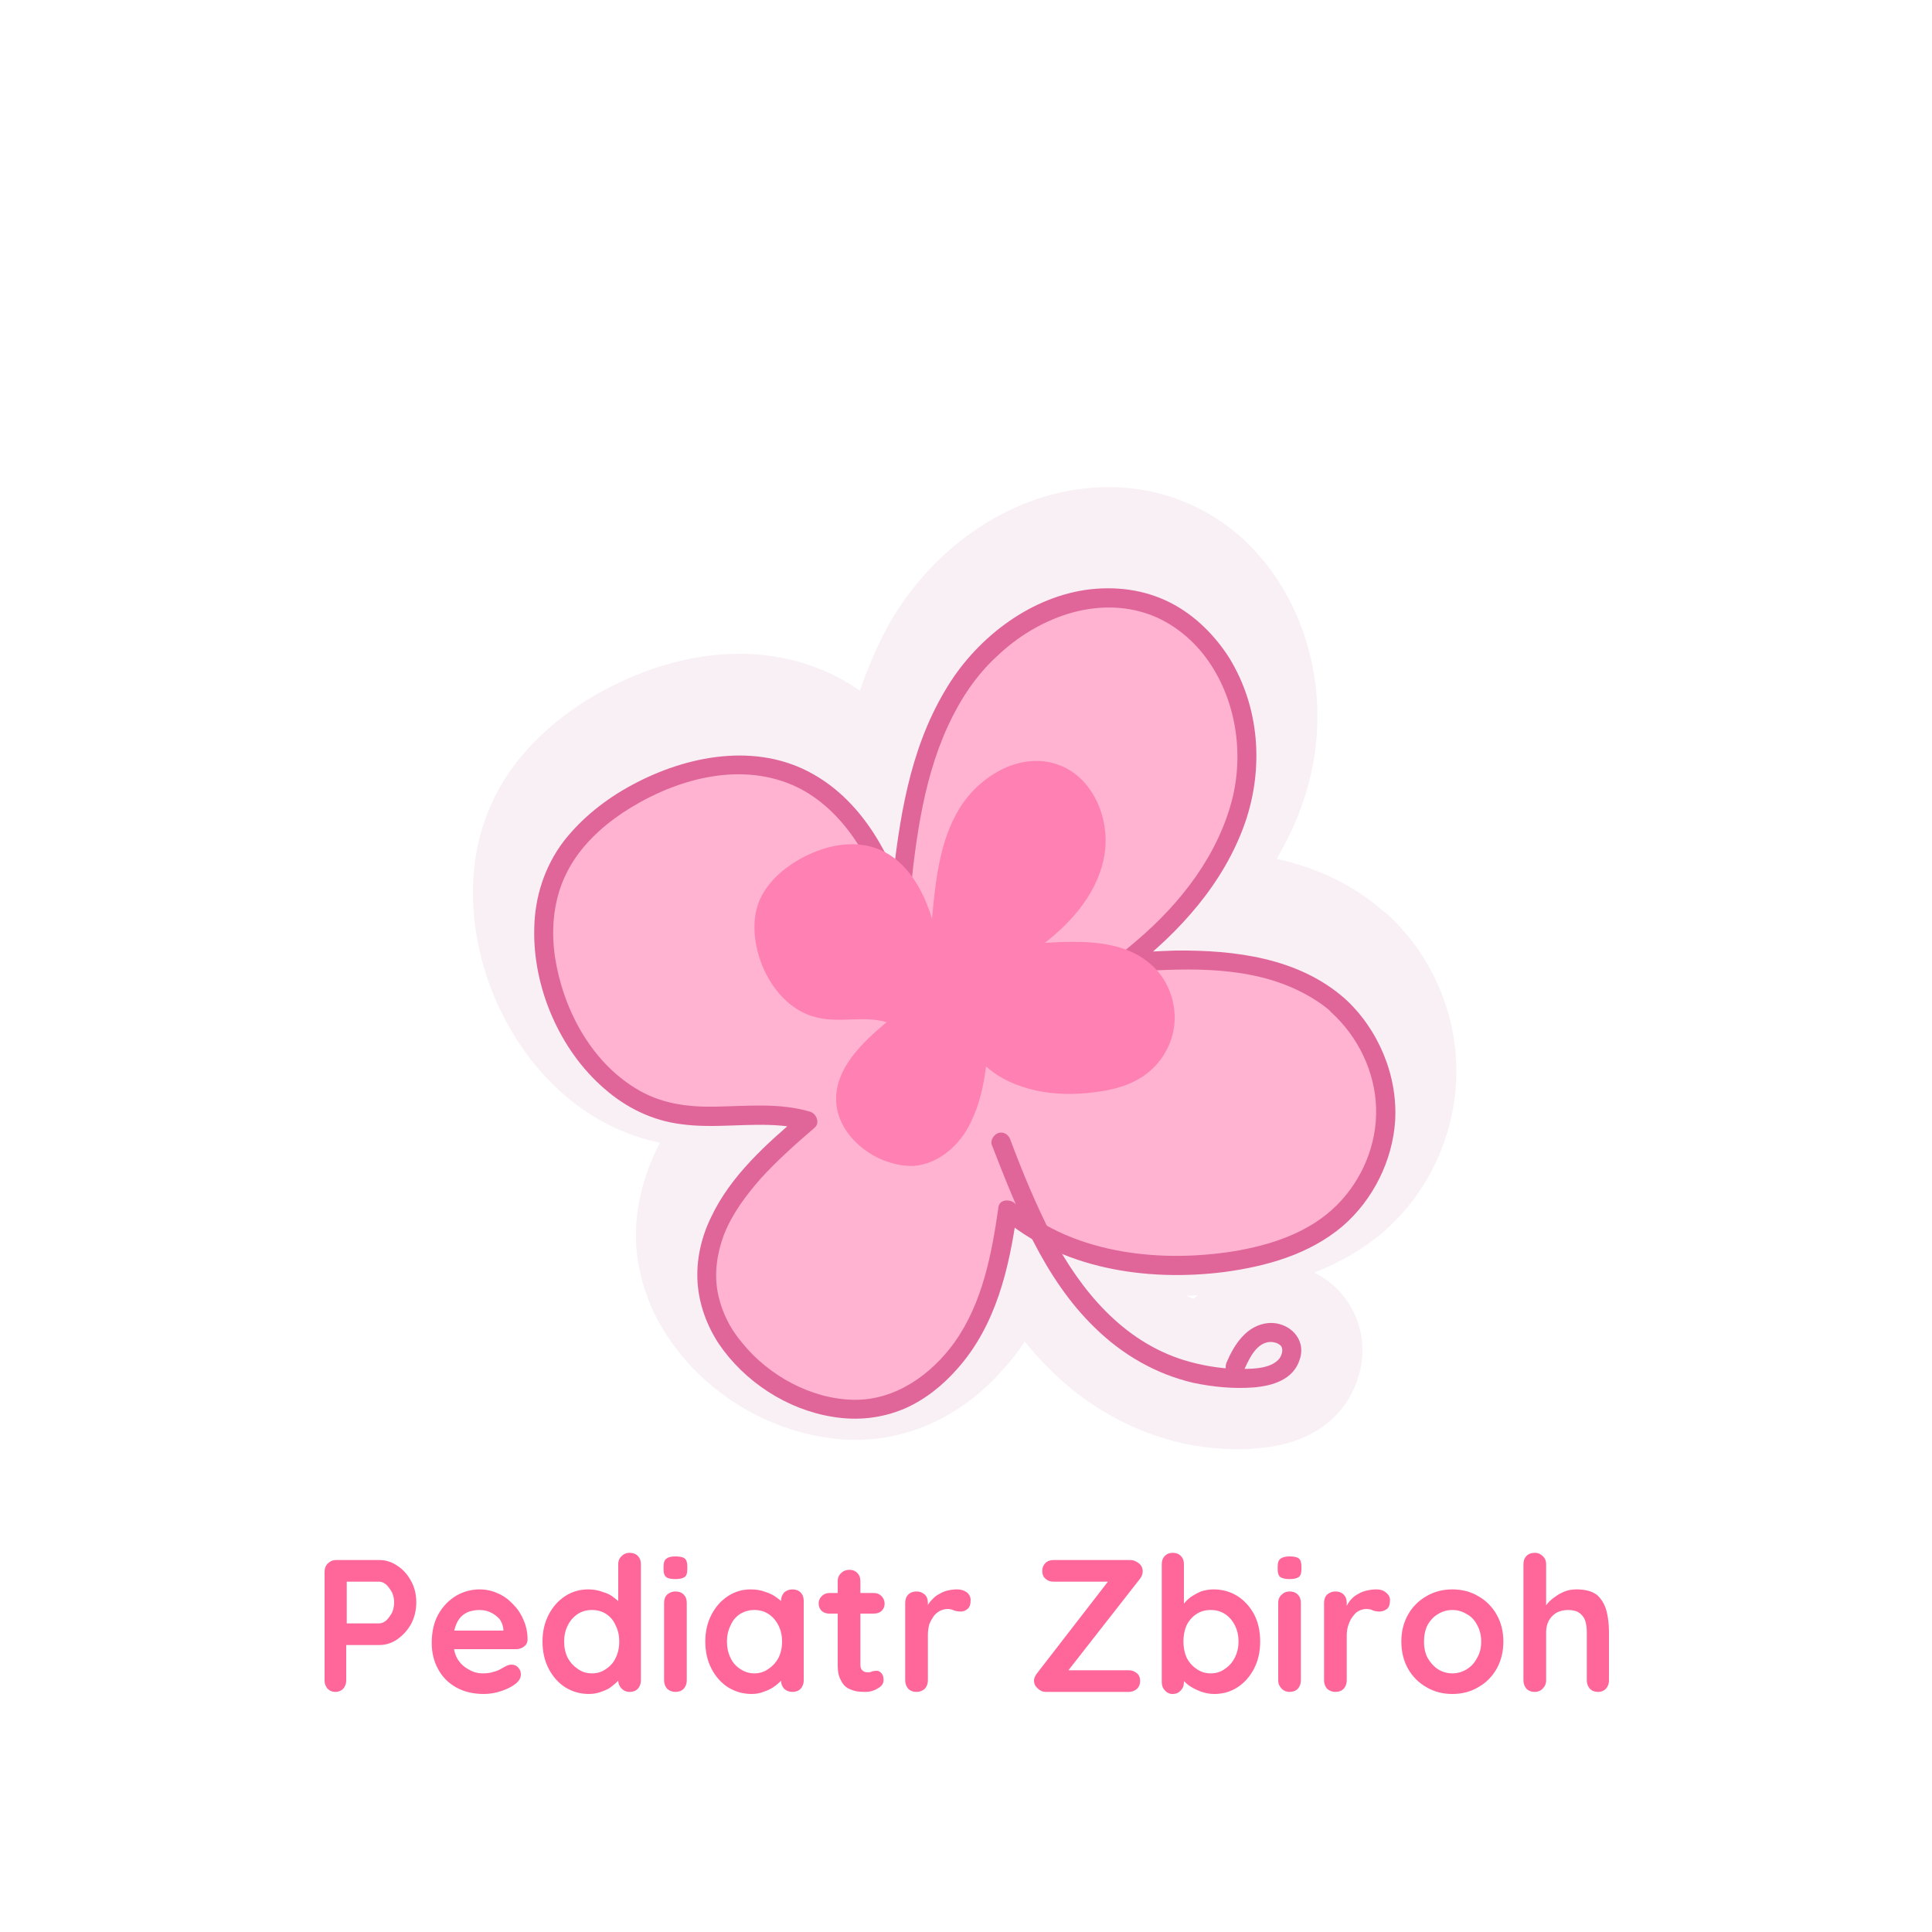
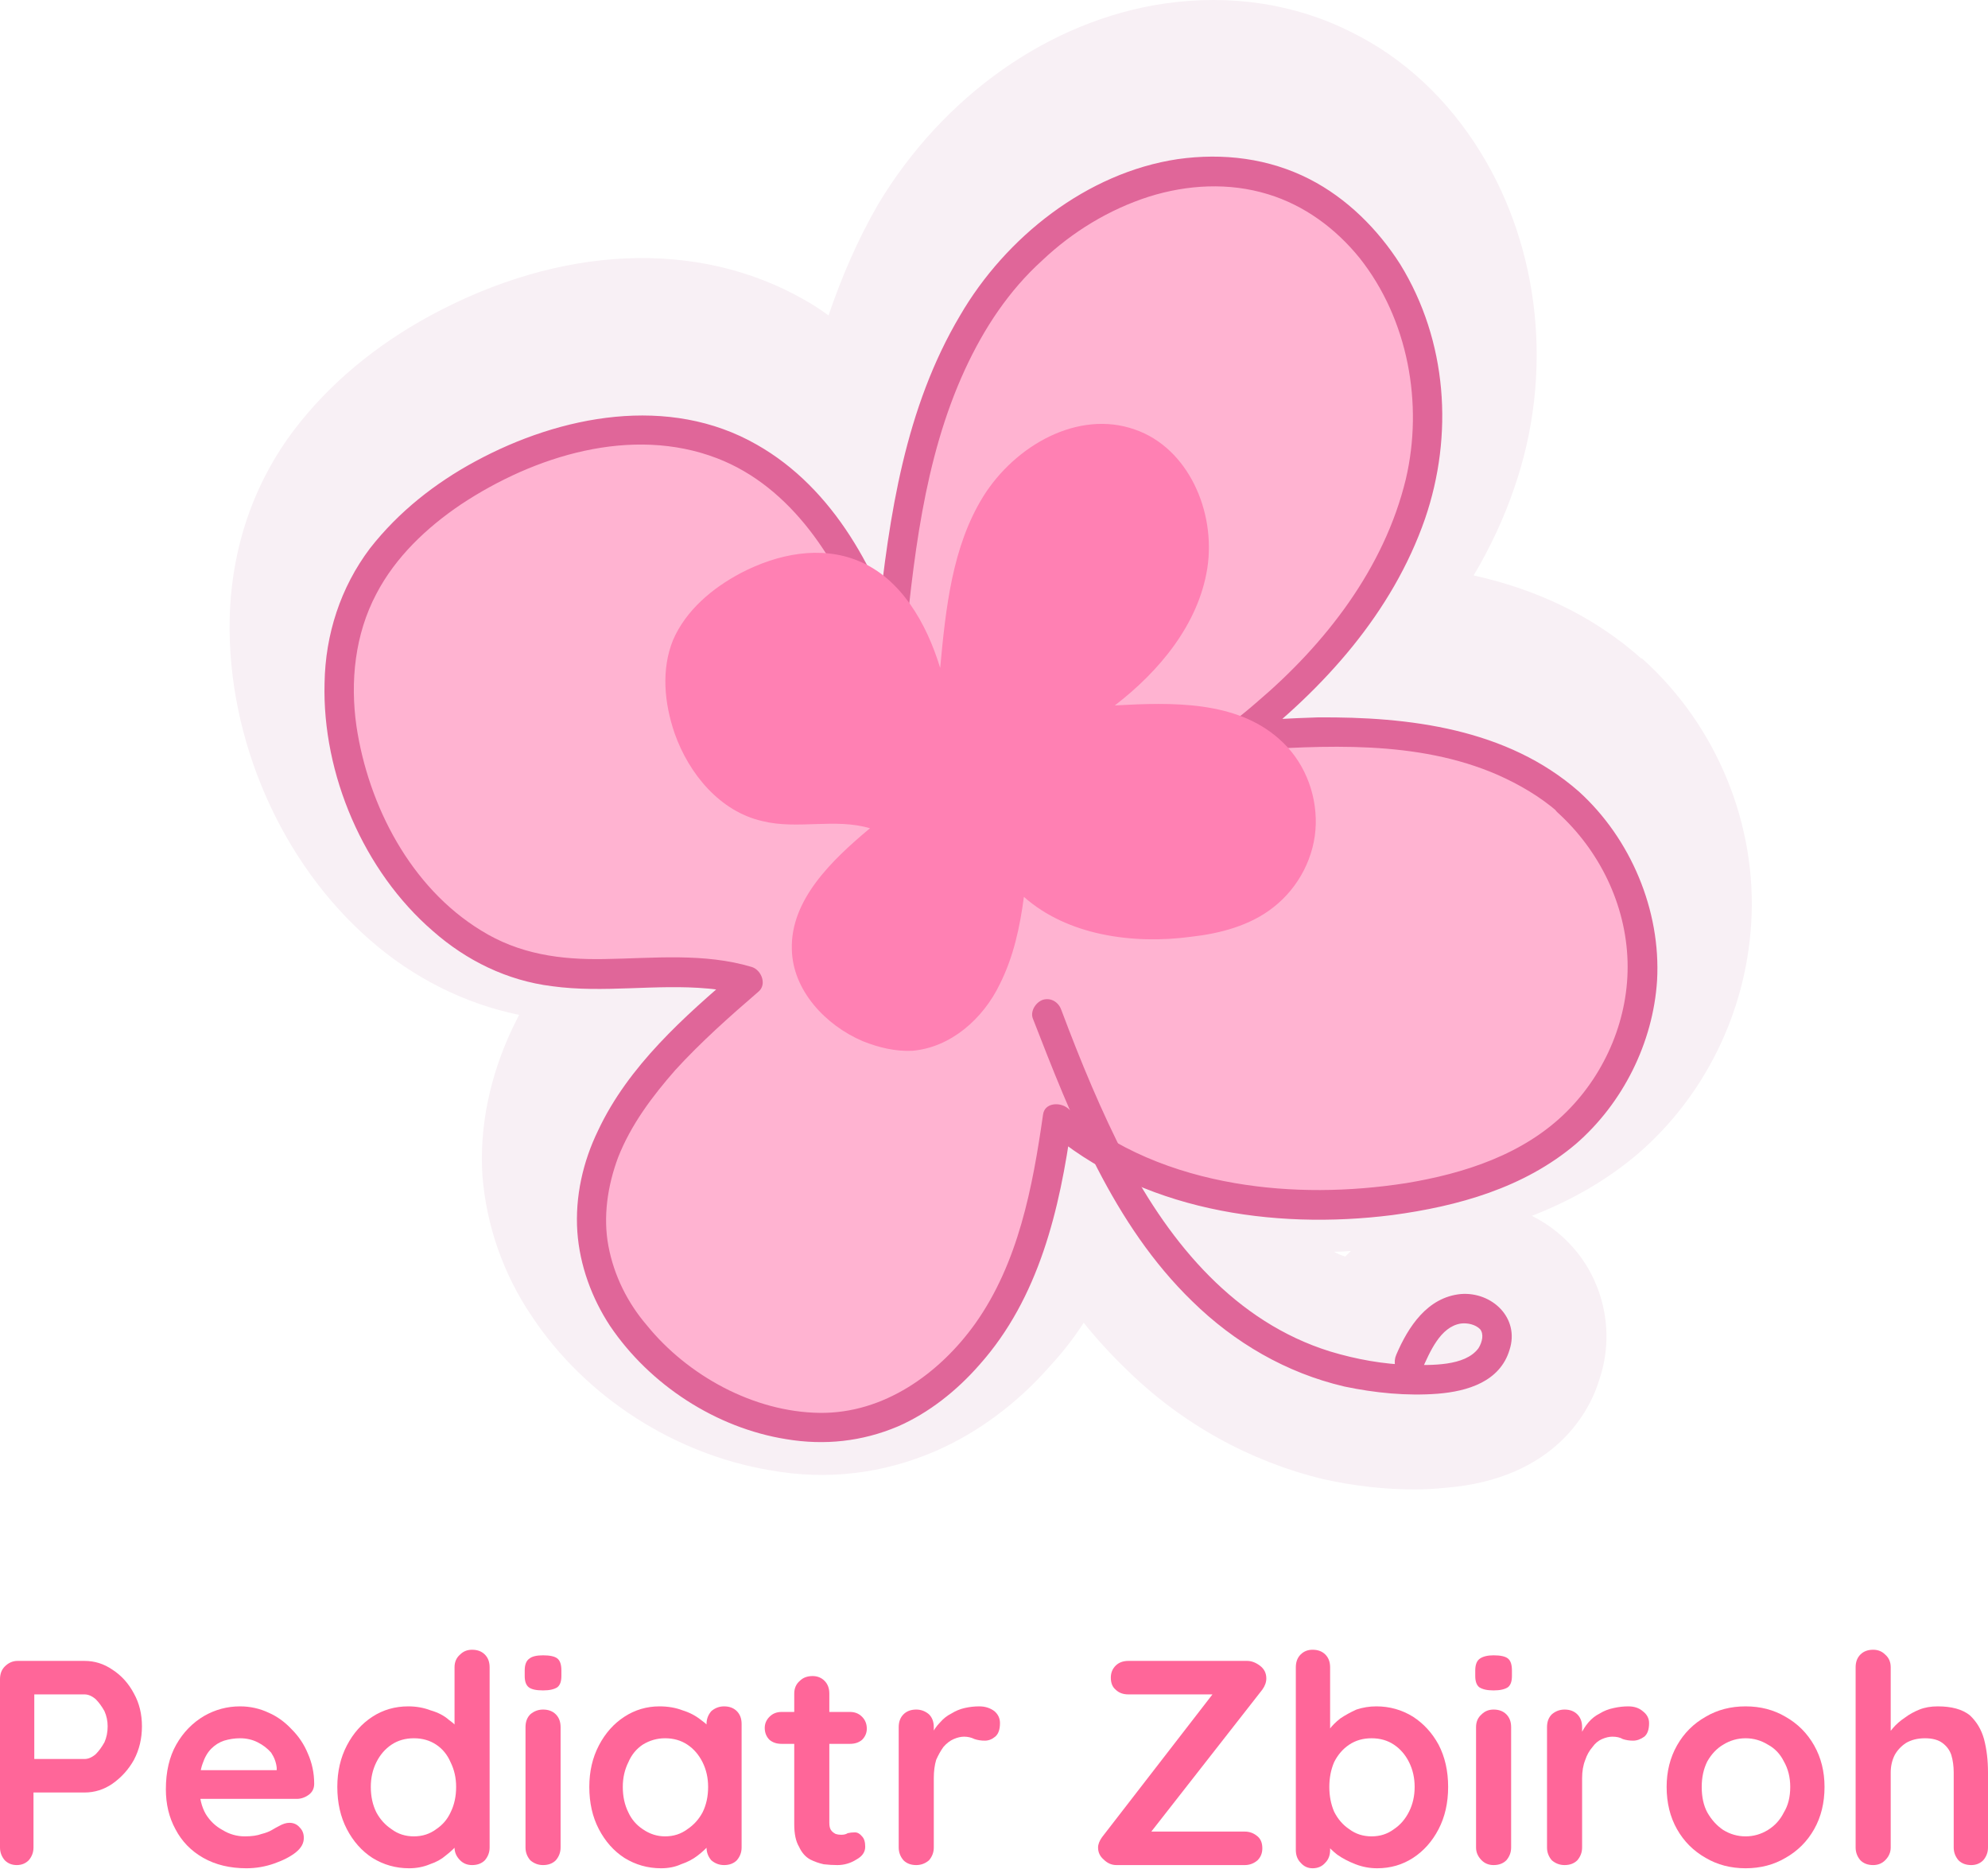
- <svg xmlns="http://www.w3.org/2000/svg" version="1.2" viewBox="0 0 375 375" width="375" height="375">
+ <svg xmlns="http://www.w3.org/2000/svg" version="1.2" viewBox="63 94.55 249.3 234.25">
  <style>.a{fill:#f69}.b{fill:#f8f0f5}.c{fill:#ffb3d1}.d{fill:#e06699}.e{fill:#ff80b3}</style>
  <path class="a" d="m73.6 302.8q1.9 0 3.5 1.1 1.7 1.1 2.7 3 1 1.8 1 4.1 0 2.3-1 4.2-1 1.8-2.7 3-1.6 1.1-3.5 1.1h-6.8l0.4-0.7v7.6q0 0.9-0.6 1.6-0.6 0.6-1.5 0.6-0.9 0-1.5-0.6-0.6-0.7-0.6-1.6v-21.1q0-1 0.6-1.6 0.7-0.7 1.6-0.7zm0 12.3q0.7 0 1.4-0.6 0.6-0.6 1.1-1.5 0.4-0.9 0.4-2 0-1-0.4-1.9-0.5-0.9-1.1-1.5-0.7-0.6-1.4-0.6h-6.8l0.5-0.6v9.3l-0.4-0.6z" />
  <path class="a" d="m93.9 328.8q-3.1 0-5.4-1.3-2.3-1.3-3.5-3.6-1.2-2.2-1.2-5 0-3.3 1.3-5.6 1.3-2.3 3.5-3.6 2.1-1.2 4.5-1.2 1.9 0 3.6 0.8 1.6 0.7 2.9 2.1 1.3 1.3 2 3 0.8 1.8 0.8 3.8 0 0.9-0.7 1.4-0.7 0.5-1.5 0.5h-14l-1.1-3.6h13.4l-0.8 0.7v-1q-0.1-1-0.7-1.9-0.7-0.8-1.7-1.3-1-0.5-2.2-0.5-1 0-2 0.3-0.9 0.3-1.6 1-0.7 0.7-1.1 1.9-0.4 1.1-0.4 2.9 0 2 0.8 3.4 0.8 1.3 2.1 2 1.3 0.8 2.8 0.8 1.3 0 2.1-0.3 0.8-0.2 1.3-0.5 0.5-0.3 0.9-0.5 0.7-0.4 1.3-0.4 0.8 0 1.3 0.6 0.5 0.5 0.5 1.3 0 1-1 1.8-1 0.8-2.7 1.4-1.7 0.6-3.5 0.6z" />
  <path class="a" d="m122.2 301.4q1 0 1.6 0.6 0.6 0.6 0.6 1.6v22.6q0 0.9-0.6 1.6-0.6 0.6-1.6 0.6-0.9 0-1.5-0.6-0.7-0.7-0.7-1.6v-1.8l0.8 0.3q0 0.5-0.5 1.2-0.5 0.6-1.4 1.3-0.8 0.7-2 1.1-1.2 0.5-2.6 0.5-2.5 0-4.6-1.3-2-1.3-3.2-3.6-1.2-2.3-1.2-5.3 0-2.9 1.2-5.2 1.2-2.3 3.2-3.6 2-1.3 4.5-1.3 1.5 0 2.8 0.5 1.4 0.4 2.3 1.2 1 0.7 1.5 1.5 0.6 0.7 0.6 1.2l-1.4 0.5v-9.8q0-1 0.7-1.6 0.6-0.6 1.5-0.6zm-7.3 23.4q1.6 0 2.8-0.9 1.2-0.8 1.8-2.1 0.7-1.4 0.7-3.2 0-1.7-0.7-3.1-0.6-1.4-1.8-2.2-1.2-0.8-2.8-0.8-1.6 0-2.8 0.8-1.2 0.8-1.9 2.2-0.7 1.4-0.7 3.1 0 1.8 0.7 3.2 0.7 1.3 1.9 2.1 1.2 0.9 2.8 0.9z" />
  <path class="a" d="m133.3 326.2q0 0.9-0.6 1.6-0.6 0.6-1.6 0.6-0.9 0-1.6-0.6-0.6-0.7-0.6-1.6v-15.1q0-1 0.6-1.6 0.7-0.6 1.6-0.6 1 0 1.6 0.6 0.6 0.6 0.6 1.6zm-2.2-19.7q-1.3 0-1.8-0.4-0.5-0.4-0.5-1.4v-0.7q0-1.1 0.6-1.5 0.5-0.4 1.7-0.4 1.3 0 1.8 0.4 0.5 0.4 0.5 1.5v0.7q0 1-0.5 1.4-0.6 0.4-1.8 0.4z" />
  <path class="a" d="m153.8 308.5q1 0 1.6 0.6 0.6 0.6 0.6 1.6v15.5q0 0.9-0.6 1.6-0.6 0.6-1.6 0.6-0.9 0-1.6-0.6-0.6-0.7-0.6-1.6v-1.8l0.8 0.3q0 0.5-0.5 1.2-0.5 0.6-1.4 1.3-0.9 0.7-2.1 1.1-1.1 0.5-2.5 0.5-2.5 0-4.6-1.3-2-1.3-3.2-3.6-1.2-2.3-1.2-5.3 0-2.9 1.2-5.2 1.2-2.3 3.2-3.6 2-1.3 4.4-1.3 1.6 0 2.9 0.5 1.3 0.4 2.3 1.2 1 0.7 1.5 1.5 0.5 0.7 0.5 1.2l-1.3 0.5v-2.7q0-0.9 0.6-1.6 0.7-0.6 1.6-0.6zm-7.4 16.3q1.6 0 2.8-0.9 1.2-0.8 1.9-2.1 0.7-1.4 0.7-3.2 0-1.7-0.7-3.1-0.7-1.4-1.9-2.2-1.2-0.8-2.8-0.8-1.5 0-2.8 0.8-1.2 0.8-1.8 2.2-0.7 1.4-0.7 3.1 0 1.8 0.7 3.2 0.6 1.3 1.8 2.1 1.3 0.9 2.8 0.9z" />
  <path class="a" d="m161 309.2h8.6q0.9 0 1.5 0.6 0.6 0.6 0.6 1.5 0 0.8-0.6 1.4-0.6 0.5-1.5 0.5h-8.6q-0.9 0-1.5-0.5-0.6-0.6-0.6-1.5 0-0.8 0.6-1.4 0.6-0.6 1.5-0.6zm3.9-4.5q0.9 0 1.5 0.6 0.6 0.6 0.6 1.6v16.2q0 0.6 0.2 0.9 0.2 0.3 0.6 0.5 0.3 0.1 0.7 0.1 0.5 0 0.8-0.2 0.4-0.1 0.9-0.1 0.5 0 0.9 0.5 0.4 0.4 0.4 1.3 0 1-1.1 1.6-1.1 0.7-2.4 0.7-0.8 0-1.7-0.1-0.9-0.2-1.7-0.6-0.9-0.5-1.4-1.6-0.6-1-0.6-2.8v-16.4q0-1 0.7-1.6 0.6-0.6 1.6-0.6z" />
  <path class="a" d="m177.9 328.4q-1 0-1.6-0.6-0.6-0.7-0.6-1.6v-15.1q0-1 0.6-1.6 0.6-0.6 1.6-0.6 0.9 0 1.6 0.6 0.6 0.6 0.6 1.6v3.4l-0.3-2.4q0.4-0.9 1.1-1.6 0.6-0.7 1.4-1.1 0.8-0.5 1.7-0.7 0.9-0.2 1.8-0.2 1.1 0 1.9 0.6 0.7 0.6 0.7 1.5 0 1.2-0.6 1.7-0.6 0.5-1.3 0.5-0.7 0-1.3-0.2-0.6-0.3-1.3-0.3-0.6 0-1.3 0.3-0.7 0.3-1.3 1-0.5 0.7-0.9 1.6-0.3 1-0.3 2.3v8.7q0 0.9-0.6 1.6-0.7 0.6-1.6 0.6z" />
  <path class="a" d="" />
  <path class="a" d="m219.4 302.8q0.8 0 1.6 0.6 0.8 0.6 0.8 1.6 0 0.7-0.5 1.4l-14 17.9-0.4-0.1h12.2q0.9 0 1.6 0.6 0.6 0.5 0.6 1.5 0 0.9-0.6 1.5-0.7 0.6-1.6 0.6h-16.1q-0.9 0-1.6-0.7-0.7-0.6-0.7-1.5 0-0.6 0.5-1.3l14-18.1 0.4 0.2h-11.1q-1 0-1.6-0.6-0.6-0.5-0.6-1.5 0-0.9 0.6-1.5 0.6-0.6 1.6-0.6z" />
  <path class="a" d="m235.6 308.5q2.5 0 4.6 1.3 2 1.3 3.2 3.5 1.2 2.3 1.2 5.3 0 3-1.2 5.3-1.2 2.3-3.2 3.6-2 1.3-4.5 1.3-1.4 0-2.7-0.5-1.3-0.5-2.3-1.2-0.9-0.7-1.5-1.5-0.5-0.7-0.5-1.3l1.1-0.4v2.6q0 1-0.6 1.6-0.6 0.7-1.6 0.7-0.9 0-1.5-0.7-0.6-0.6-0.6-1.6v-22.9q0-1 0.6-1.6 0.6-0.6 1.5-0.6 1 0 1.6 0.6 0.6 0.6 0.6 1.6v9.3l-0.6-0.4q0-0.4 0.5-1.1 0.5-0.7 1.4-1.4 0.9-0.6 2-1.1 1.2-0.4 2.5-0.4zm-0.6 4q-1.6 0-2.8 0.8-1.2 0.8-1.9 2.2-0.6 1.4-0.6 3.1 0 1.7 0.6 3.1 0.7 1.4 1.9 2.2 1.2 0.9 2.8 0.9 1.6 0 2.8-0.9 1.2-0.8 1.9-2.2 0.7-1.4 0.7-3.1 0-1.7-0.7-3.1-0.7-1.4-1.9-2.2-1.2-0.8-2.8-0.8z" />
  <path class="a" d="m252.5 326.2q0 0.9-0.6 1.6-0.6 0.6-1.6 0.6-0.9 0-1.5-0.6-0.7-0.7-0.7-1.6v-15.1q0-1 0.7-1.6 0.6-0.6 1.5-0.6 1 0 1.6 0.6 0.6 0.6 0.6 1.6zm-2.2-19.7q-1.2 0-1.8-0.4-0.5-0.4-0.5-1.4v-0.7q0-1.1 0.6-1.5 0.6-0.4 1.7-0.4 1.3 0 1.8 0.4 0.5 0.4 0.5 1.5v0.7q0 1-0.5 1.4-0.6 0.4-1.8 0.4z" />
  <path class="a" d="m259.2 328.4q-0.9 0-1.6-0.6-0.6-0.7-0.6-1.6v-15.1q0-1 0.6-1.6 0.7-0.6 1.6-0.6 1 0 1.6 0.6 0.6 0.6 0.6 1.6v3.4l-0.2-2.4q0.4-0.9 1-1.6 0.6-0.7 1.4-1.1 0.8-0.5 1.8-0.7 0.9-0.2 1.8-0.2 1.1 0 1.8 0.6 0.8 0.6 0.8 1.5 0 1.2-0.6 1.7-0.7 0.5-1.4 0.5-0.7 0-1.3-0.2-0.5-0.3-1.3-0.3-0.6 0-1.3 0.3-0.7 0.3-1.2 1-0.6 0.7-0.9 1.6-0.4 1-0.4 2.3v8.7q0 0.9-0.6 1.6-0.6 0.6-1.6 0.6z" />
  <path class="a" d="m291.8 318.6q0 3-1.3 5.3-1.3 2.3-3.6 3.6-2.2 1.3-5 1.3-2.8 0-5-1.3-2.3-1.3-3.6-3.6-1.3-2.3-1.3-5.3 0-2.9 1.3-5.2 1.3-2.3 3.6-3.6 2.2-1.3 5-1.3 2.8 0 5 1.3 2.3 1.3 3.6 3.6 1.3 2.3 1.3 5.2zm-4.3 0q0-1.8-0.8-3.2-0.7-1.4-2-2.1-1.3-0.8-2.8-0.8-1.5 0-2.8 0.8-1.2 0.7-2 2.1-0.7 1.4-0.7 3.2 0 1.9 0.7 3.2 0.8 1.4 2 2.2 1.3 0.8 2.8 0.8 1.5 0 2.8-0.8 1.3-0.8 2-2.2 0.8-1.3 0.8-3.2z" />
  <path class="a" d="m306 308.5q2.6 0 4 1.1 1.3 1.2 1.8 3 0.5 1.9 0.5 4.2v9.4q0 0.9-0.6 1.6-0.6 0.6-1.5 0.6-1 0-1.6-0.6-0.6-0.7-0.6-1.6v-9.4q0-1.2-0.3-2.2-0.3-0.9-1.1-1.5-0.8-0.6-2.2-0.6-1.4 0-2.4 0.6-0.9 0.6-1.4 1.5-0.5 1-0.5 2.2v9.4q0 0.9-0.7 1.6-0.6 0.6-1.5 0.6-1 0-1.6-0.6-0.6-0.7-0.6-1.6v-22.6q0-1 0.6-1.6 0.6-0.6 1.6-0.6 0.9 0 1.5 0.6 0.7 0.6 0.7 1.6v9.1l-0.6-0.2q0.3-0.6 0.9-1.3 0.6-0.7 1.5-1.3 0.8-0.6 1.8-1 1-0.4 2.3-0.4z" />
  <path class="b" d="m268.9 177.1h-0.1c-6.4-5.7-13.8-8.8-21-10.4q3.2-5.4 5.1-11c4.9-14.1 3.3-29.8-4.2-42-4.1-6.7-9.7-11.9-16.2-15.1-7.1-3.6-15.2-4.8-23.5-3.6-14.3 2.1-27.7 11.5-35.9 25.2-2.6 4.5-4.6 9.2-6.2 13.9q-1.5-1.1-3.1-2c-13.4-7.6-30.5-6.8-46.8 2-7 3.8-12.7 8.6-17 14.2-5.2 6.8-8 15-8.2 23.9-0.3 15.1 6.5 30.6 17.7 40.3 5.4 4.7 11.8 7.9 18.6 9.3q-0.4 0.8-0.8 1.6c-2.9 6.1-4.2 12.5-3.8 18.6 0.5 6.2 2.6 12.3 6.2 17.6 6.7 10.1 17.9 17.3 29.9 19.3 7.2 1.3 14.2 0.4 20.7-2.4 5.3-2.3 10.3-6 14.4-10.7q2.4-2.6 4.2-5.4 2.4 3 5.3 5.8c7 6.9 15.6 11.6 24.7 13.8q5.8 1.3 11.5 1.3 1.9 0 3.8-0.2c14-1.1 18.3-9.9 19.4-13.7 1.8-5.4 0.7-11.4-2.8-15.8-1.6-2-3.5-3.5-5.7-4.6 5.1-2 9.4-4.5 13.2-7.7 8.4-7.2 13.6-17.7 14.3-28.9 0.8-12.4-4.3-24.9-13.7-33.3zm-36.5 74.3q-0.4 0.4-0.7 0.7-0.7-0.2-1.4-0.6 1 0 2.1-0.1z" />
  <path class="c" d="m259.7 195.1c-10.8-9.5-26.9-9.2-41.3-8.3 11.3-8.6 21-20.5 23.3-34.6 2.2-14-4.9-30.1-18.3-34.8-14.1-4.9-30.1 4.1-37.9 16.8-7.9 12.7-9.6 28.2-11 43.1-3.3-11.2-9.7-22.5-20.5-26.9-9.5-3.8-20.5-1.6-29.5 3.1-7.3 3.8-13.9 9.4-17 16.9-3 7.4-2.3 15.8 0.3 23.3 3.6 10.3 11.4 19.8 22.1 22.2 8.8 2.1 18.3-0.9 26.9 1.7-9.6 8.1-20 18-19.6 30.6 0.3 10.2 8.5 19 17.9 23 4 1.6 8.2 2.6 12.4 2.3 9.7-0.6 17.8-8 22.2-16.7 3.4-6.8 4.8-14.4 5.9-22 10.9 9.6 27.3 12.1 42 10.2 7.4-0.9 14.9-3 20.7-7.5 6.4-5 10.4-12.8 10.6-20.9 0.3-8-3.2-16.1-9.2-21.5z" />
  <path class="d" d="m261 193.8c-9-7.9-21.3-9.4-32.8-9.3-3.3 0.1-6.6 0.3-9.8 0.5q0.4 1.7 0.9 3.4c9.7-7.5 18.3-17 22.4-28.8 3.6-10.5 2.8-22.3-3.1-31.9-2.8-4.4-6.7-8.3-11.4-10.7-5.1-2.6-10.8-3.3-16.5-2.5-11.4 1.7-21.6 9.8-27.3 19.6-6.9 11.6-8.9 25.1-10.3 38.3q-0.2 2.4-0.5 4.9 1.8-0.3 3.7-0.5c-3.1-10.4-8.7-21-18.4-26.5-11-6.3-24.6-3.7-35.3 2.1-5 2.7-9.6 6.3-13.2 10.9-3.7 4.9-5.6 10.8-5.7 16.9-0.3 11.4 4.9 23.6 13.6 31.1 4.2 3.7 9.3 6.2 14.9 6.9 6.5 0.9 13-0.3 19.6 0.3q2.3 0.2 4.5 0.9-0.4-1.5-0.8-3.1c-6.7 5.7-13.7 11.9-17.5 20-1.9 3.9-2.9 8.3-2.6 12.7 0.3 4.2 1.8 8.3 4.1 11.8 5 7.4 13.3 12.8 22.1 14.2 4.8 0.8 9.5 0.3 14-1.6 3.9-1.7 7.4-4.5 10.2-7.7 7.5-8.4 10.1-19.5 11.6-30.4q-1.6 0.4-3.2 0.8c11.7 10.2 28.4 12.7 43.4 10.8 8.2-1.1 16.5-3.4 23-8.9 5.9-5.1 9.7-12.7 10.2-20.5 0.5-8.8-3.3-17.8-9.8-23.7-1.8-1.6-4.4 1-2.7 2.6 5.3 4.8 8.6 11.6 8.8 18.7 0.2 7-2.7 13.9-7.6 18.8-5.4 5.4-12.9 7.8-20.2 9-7.1 1.1-14.4 1.2-21.4 0-7.6-1.3-15.1-4.2-21-9.4-1-0.8-2.9-0.7-3.1 0.8-1.3 9.1-3.1 18.6-8.5 26.2-4.5 6.3-11.5 11.3-19.5 11.2-8.3-0.1-16.6-4.7-21.7-11-2.4-2.8-4.1-6.2-4.8-9.9-0.7-3.7-0.1-7.6 1.2-11.1 1.6-4.1 4.3-7.7 7.2-11 3.2-3.5 6.8-6.7 10.4-9.8 1.1-0.9 0.4-2.7-0.8-3.1-6-1.8-12.3-1.1-18.5-1-5.5 0.1-10.7-0.6-15.5-3.6-8.8-5.4-14.1-15.6-15.6-25.6-0.8-5.6-0.2-11.5 2.5-16.6 2.4-4.6 6.3-8.3 10.6-11.2 9.2-6.1 21.4-9.9 32.1-5.8 9.4 3.6 15.3 13 18.6 22q0.6 1.9 1.2 3.8c0.6 2.1 3.5 1.5 3.6-0.5 1.2-12.3 2.5-25.1 7.7-36.4 2.4-5.2 5.5-9.9 9.7-13.7 3.8-3.6 8.4-6.4 13.4-8 4.8-1.5 10-1.8 14.9-0.3 4.6 1.4 8.5 4.3 11.5 8 6.1 7.7 8 18.3 5.8 27.7-2.7 11.2-10.1 20.7-18.7 28q-1.6 1.4-3.2 2.6c-0.6 0.5-1.1 1.2-0.8 2.1 0.2 0.7 1 1.4 1.8 1.4 10.7-0.7 22.3-1.4 32.4 3 2.7 1.2 5.3 2.7 7.6 4.7 0.7 0.7 1.8 0.8 2.6 0 0.7-0.6 0.7-1.9 0-2.6z" />
  <path class="e" d="m223.4 187.2c-5.4-4.8-13.4-4.6-20.6-4.2 5.6-4.3 10.5-10.2 11.6-17.2 1.1-7.1-2.4-15.1-9.1-17.4-7.1-2.5-15 2-19 8.4-3.9 6.3-4.7 14-5.4 21.5-1.7-5.6-4.9-11.2-10.2-13.4-4.8-2-10.2-0.9-14.8 1.5-3.6 1.9-6.9 4.7-8.5 8.4-1.5 3.7-1.1 7.9 0.2 11.7 1.8 5.1 5.7 9.8 11 11 4.4 1.1 9.1-0.4 13.5 0.9-4.8 4-10 9-9.8 15.2 0.1 5.1 4.2 9.5 8.9 11.5 2 0.8 4.1 1.3 6.2 1.2 4.8-0.4 8.9-4 11-8.4 1.7-3.4 2.5-7.1 3-10.9 5.4 4.8 13.6 6 21 5 3.6-0.4 7.4-1.4 10.3-3.7 3.2-2.5 5.2-6.4 5.3-10.4 0.1-4.1-1.6-8.1-4.6-10.7z" />
  <path class="d" d="m192.5 222.2c4.9 12.6 10.1 25.9 20 35.5 5.3 5.2 11.8 9 19.1 10.7 3.8 0.8 7.8 1.2 11.7 0.9 3.7-0.3 7.8-1.5 9-5.5 1.3-4-2.2-7.3-6.1-7-4.2 0.4-6.6 4.1-8.1 7.6-0.4 0.9-0.2 2 0.7 2.6 0.8 0.4 2.1 0.2 2.5-0.7 1-2.2 2.3-5.4 4.9-5.8 0.8-0.1 1.8 0.1 2.4 0.7 0.5 0.6 0.3 1.6-0.2 2.4-1.7 2.3-6 2.1-8.5 2.1-3.4-0.1-6.8-0.7-10.1-1.7-11.9-3.7-20-13.5-25.6-24.1-3.1-6-5.7-12.3-8.1-18.7-0.3-0.9-1.2-1.6-2.3-1.3-0.9 0.3-1.6 1.4-1.3 2.3z" />
</svg>
